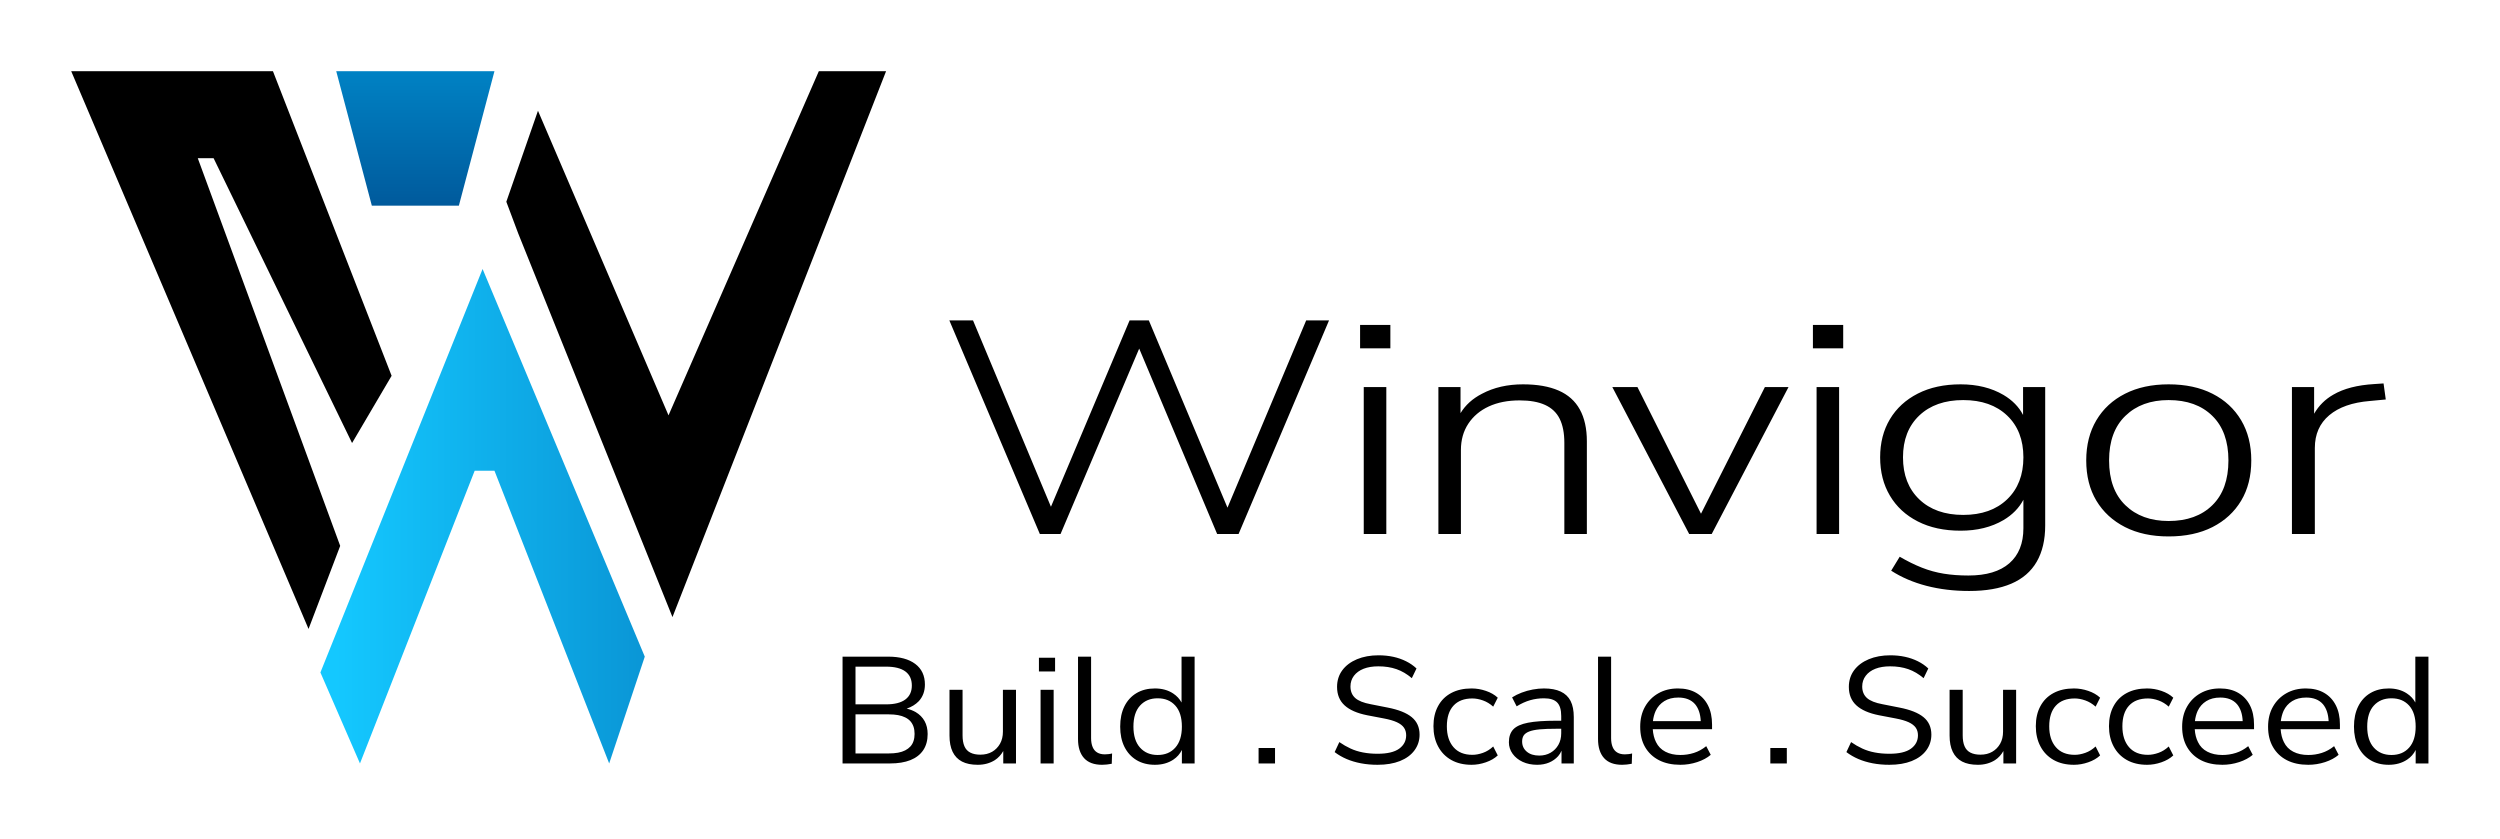
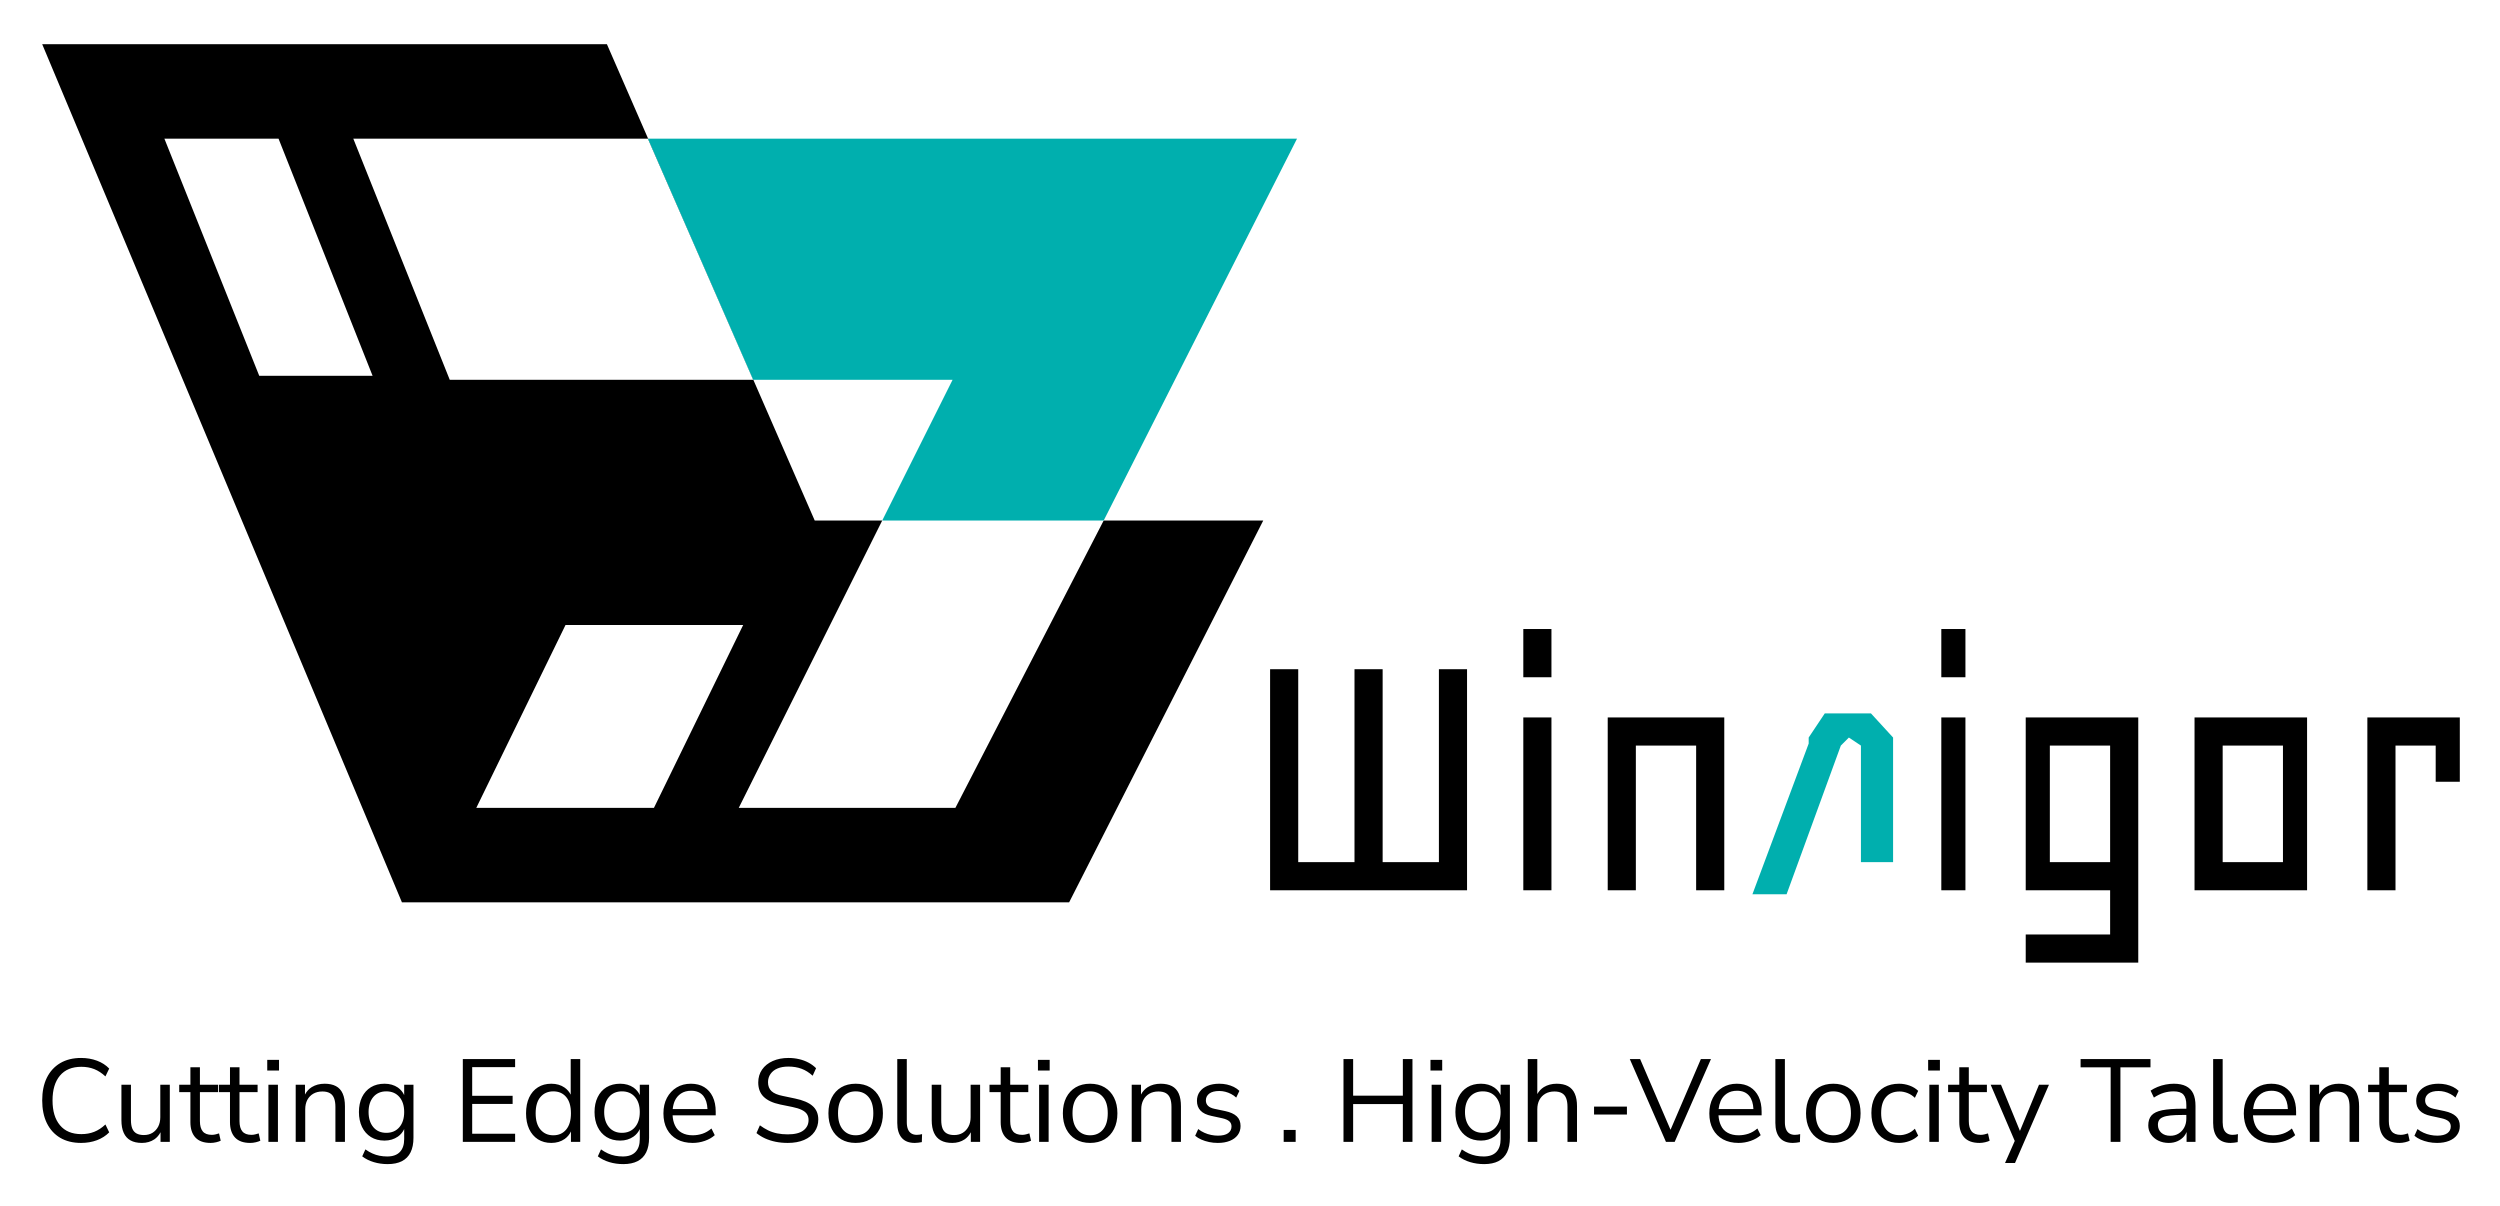
- <svg xmlns="http://www.w3.org/2000/svg" viewBox="0 2 632 212" role="img" aria-label="Winvigor">
-   <defs>
-     <linearGradient id="wvA" x1="0" y1="20" x2="0" y2="54" gradientUnits="userSpaceOnUse">
-       <stop offset="0" stop-color="#0082C4" />
-       <stop offset="1" stop-color="#005A9C" />
-     </linearGradient>
-     <linearGradient id="wvB" x1="85" y1="0" x2="163" y2="0" gradientUnits="userSpaceOnUse">
-       <stop offset="0" stop-color="#14C8FF" />
-       <stop offset="1" stop-color="#0A96D6" />
-     </linearGradient>
-   </defs>
-   <path fill="#000000" d="M18 20H69L99 97L89 114L54 42L50 42L86 140L78 161Z" />
-   <path fill="#000000" d="M136 30L128 53L131 61L170 158L224 20H207L169 107Z" />
-   <path fill="url(#wvA)" d="M85 20H125L116 54H94Z" />
-   <path fill="url(#wvB)" d="M122 70L81 172L91 195L120 121H125L154 195L163 168Z" />
-   <path fill="#000000" transform="translate(0 0) translate(240 137) scale(1.219 1) translate(-2.604 0)" d="M25.66 0L21.37 0L2.60-54.00L7.51-54.00L23.67-6.89L39.98-54.00L43.97-54.00L60.28-6.66L76.60-54.00L81.34-54.00L62.58 0L58.14 0L41.97-46.88L25.66 0ZM94.06-46.95L87.78-46.95L87.78-52.85L94.06-52.85L94.06-46.95ZM93.22 0L88.54 0L88.54-37.15L93.22-37.15L93.22 0ZM108.69 0L104.02 0L104.02-37.15L108.61-37.15L108.61-30.56Q110.14-33.63 113.06-35.46L113.06-35.46Q116.73-37.84 121.56-37.84L121.56-37.84Q126-37.84 128.95-36.27Q131.90-34.70 133.35-31.48Q134.81-28.26 134.81-23.44L134.81-23.44L134.81 0L130.14 0L130.14-23.06Q130.14-26.73 129.18-29.11Q128.22-31.48 126.15-32.63Q124.09-33.78 120.87-33.78L120.87-33.78Q117.19-33.78 114.47-32.25Q111.75-30.71 110.22-27.88Q108.69-25.05 108.69-21.22L108.69-21.22L108.69 0ZM160.70 0L156.03 0L140.09-37.15L145.30-37.15L158.48-5.13L171.73-37.15L176.63-37.15L160.70 0ZM187.97-46.95L181.69-46.95L181.69-52.85L187.97-52.85L187.97-46.95ZM187.12 0L182.45 0L182.45-37.15L187.12-37.15L187.12 0ZM214.09 14.40L214.09 14.40Q209.34 14.40 205.24 13.10Q201.14 11.80 197.92 9.27L197.92 9.27L199.69 5.74Q202.06 7.43 204.28 8.50Q206.50 9.57 208.84 10.03Q211.17 10.49 213.93 10.49L213.93 10.49Q219.52 10.49 222.43 7.39Q225.34 4.29 225.34-1.46L225.34-1.46L225.34-8.66Q223.97-5.51 221.21-3.52L221.21-3.52Q217.46-0.84 212.32-0.84Q207.19-0.84 203.44-3.18Q199.69-5.51 197.66-9.69Q195.63-13.86 195.63-19.38Q195.63-24.89 197.66-29.03Q199.69-33.17 203.44-35.50Q207.19-37.84 212.32-37.84Q217.46-37.84 221.21-35.16L221.21-35.16Q223.97-33.17 225.27-30.10L225.27-30.10L225.27-37.15L229.86-37.15L229.86-2.14Q229.86 3.29 228.10 7.01Q226.34 10.72 222.82 12.56Q219.29 14.40 214.09 14.40ZM212.86-4.83Q218.60-4.83 221.97-8.77Q225.34-12.71 225.34-19.38Q225.34-26.04 221.97-29.95Q218.60-33.86 212.86-33.86Q207.11-33.86 203.74-29.95Q200.37-26.04 200.37-19.38Q200.37-12.71 203.74-8.77Q207.11-4.83 212.86-4.83ZM255.45 0.61L255.45 0.61Q250.24 0.61 246.41-1.76Q242.58-4.14 240.47-8.43Q238.37-12.71 238.37-18.61L238.37-18.61Q238.37-24.43 240.47-28.76Q242.58-33.09 246.41-35.46Q250.24-37.84 255.45-37.84L255.45-37.84Q260.73-37.84 264.56-35.46Q268.39-33.09 270.50-28.76Q272.60-24.43 272.60-18.61L272.60-18.61Q272.60-12.71 270.50-8.43Q268.39-4.14 264.56-1.76Q260.73 0.61 255.45 0.61ZM255.45-3.29L255.45-3.29Q261.19-3.29 264.52-7.28Q267.86-11.26 267.86-18.61L267.86-18.61Q267.86-25.89 264.52-29.87Q261.19-33.86 255.45-33.86L255.45-33.86Q249.86-33.86 246.49-29.87Q243.11-25.89 243.11-18.61L243.11-18.61Q243.11-11.26 246.49-7.28Q249.86-3.29 255.45-3.29ZM285.78 0L281.03 0L281.03-37.15L285.63-37.15L285.63-30.41Q287.08-33.47 289.61-35.23L289.61-35.23Q292.83-37.53 298.11-37.91L298.11-37.91L300.03-38.07L300.49-34.01L297.19-33.63Q291.75-33.09 288.77-30.03Q285.78-26.96 285.78-21.75L285.78-21.75L285.78 0Z" />
-   <path fill="#000000" transform="translate(213 195) scale(1.066 1) translate(-3.332 0)" d="M14.59 0L3.33 0L3.33-27.00L14.13-27.00Q18.27-27.00 20.57-25.16Q22.86-23.32 22.86-19.95L22.86-19.95Q22.86-17.43 21.41-15.74L21.41-15.74Q20.26-14.48 18.54-13.86L18.54-13.86Q19.72-13.56 20.68-12.98L20.68-12.98Q22.06-12.10 22.79-10.70Q23.51-9.31 23.51-7.43L23.51-7.43Q23.51-5.02 22.46-3.35Q21.41-1.69 19.42-0.84Q17.43 0 14.59 0L14.59 0ZM6.40-12.41L6.40-2.53L14.29-2.53Q15.51-2.53 16.49-2.72Q17.46-2.91 18.19-3.31Q18.92-3.71 19.42-4.29Q19.91-4.86 20.16-5.67Q20.41-6.47 20.41-7.47L20.41-7.47Q20.41-8.50 20.16-9.29Q19.91-10.07 19.42-10.67Q18.92-11.26 18.19-11.64Q17.46-12.03 16.49-12.22Q15.51-12.41 14.29-12.41L14.29-12.41L6.40-12.41ZM6.40-24.47L6.40-14.94L13.67-14.94Q16.66-14.94 18.21-16.16Q19.76-17.39 19.76-19.69L19.76-19.69Q19.76-22.06 18.21-23.27Q16.66-24.47 13.67-24.47L13.67-24.47L6.40-24.47ZM35.39 0.34L35.39 0.34Q33.13 0.34 31.65-0.48Q30.18-1.30 29.43-2.95Q28.69-4.60 28.69-7.05L28.69-7.05L28.69-18.61L31.79-18.61L31.79-7.09Q31.79-5.44 32.23-4.35Q32.67-3.26 33.63-2.74Q34.58-2.22 36.00-2.22L36.00-2.22Q37.61-2.22 38.80-2.95Q39.98-3.68 40.67-4.98Q41.36-6.28 41.36-8.04L41.36-8.04L41.36-18.61L44.46-18.61L44.46 0L41.44 0L41.44-3.14Q40.67-1.69 39.45-0.84L39.45-0.84Q37.69 0.34 35.39 0.34ZM53.73-23.25L49.90-23.25L49.90-26.73L53.73-26.73L53.73-23.25ZM53.39 0L50.29 0L50.29-18.61L53.39-18.61L53.39 0ZM64.88 0.34L64.88 0.34Q62.04 0.34 60.61-1.34Q59.17-3.03 59.17-6.17L59.17-6.17L59.17-27.00L62.27-27.00L62.27-6.40Q62.27-5.06 62.64-4.14Q63.00-3.22 63.73-2.76Q64.46-2.30 65.53-2.30L65.53-2.30Q65.99-2.30 66.43-2.36Q66.87-2.41 67.25-2.53L67.25-2.53L67.17 0.08Q66.56 0.19 66.01 0.27Q65.45 0.34 64.88 0.34ZM77.40 0.34L77.40 0.34Q74.91 0.34 73.05-0.84Q71.20-2.03 70.18-4.19Q69.17-6.36 69.17-9.31L69.17-9.31Q69.17-12.29 70.18-14.46Q71.20-16.62 73.05-17.79Q74.91-18.96 77.40-18.96L77.40-18.96Q79.93-18.96 81.73-17.69L81.73-17.69Q83.03-16.77 83.72-15.40L83.72-15.40L83.72-27.00L86.82-27.00L86.82 0L83.80 0L83.80-3.41Q83.11-1.91 81.77-0.96L81.77-0.96Q79.93 0.34 77.40 0.34ZM78.05-2.14L78.05-2.14Q80.69-2.14 82.24-4.00Q83.80-5.86 83.80-9.31L83.80-9.31Q83.80-12.79 82.24-14.63Q80.69-16.47 78.05-16.47L78.05-16.47Q75.45-16.47 73.88-14.63Q72.31-12.79 72.31-9.31L72.31-9.31Q72.31-5.86 73.88-4.00Q75.45-2.14 78.05-2.14ZM105.89 0L101.99 0L101.99-3.91L105.89-3.91L105.89 0ZM130.21 0.34L130.21 0.34Q128.11 0.34 126.25-0.04Q124.39-0.42 122.84-1.13Q121.29-1.84 120.03-2.87L120.03-2.87L121.14-5.40Q122.44-4.44 123.80-3.77Q125.16-3.10 126.75-2.78Q128.34-2.45 130.21-2.45L130.21-2.45Q133.66-2.45 135.33-3.73Q136.99-5.02 136.99-7.12L136.99-7.12Q136.99-8.23 136.47-9.04Q135.96-9.84 134.79-10.42Q133.62-10.99 131.74-11.37L131.74-11.37L127.76-12.18Q124.16-12.94 122.38-14.69Q120.60-16.43 120.60-19.34L120.60-19.34Q120.60-21.75 121.84-23.55Q123.09-25.35 125.33-26.35Q127.57-27.34 130.44-27.34L130.44-27.34Q132.28-27.34 133.93-26.96Q135.57-26.58 136.97-25.83Q138.37-25.09 139.44-24.01L139.44-24.01L138.33-21.56Q136.61-23.13 134.69-23.84Q132.78-24.55 130.40-24.55L130.40-24.55Q128.37-24.55 126.90-23.94Q125.43-23.32 124.60-22.16Q123.78-20.99 123.78-19.46L123.78-19.46Q123.78-17.62 124.91-16.54Q126.04-15.47 128.60-14.97L128.60-14.97L132.59-14.13Q136.46-13.33 138.31-11.70Q140.17-10.07 140.17-7.28L140.17-7.28Q140.17-5.06 138.96-3.31Q137.76-1.57 135.52-0.61Q133.28 0.34 130.21 0.34ZM152.50 0.34L152.50 0.34Q149.71 0.34 147.68-0.88Q145.65-2.11 144.56-4.31Q143.46-6.51 143.46-9.42L143.46-9.42Q143.46-12.37 144.56-14.51Q145.65-16.66 147.68-17.81Q149.71-18.96 152.50-18.96L152.50-18.96Q154.23-18.96 155.91-18.34Q157.60-17.73 158.71-16.62L158.71-16.62L157.63-14.36Q156.52-15.43 155.20-15.93Q153.88-16.43 152.69-16.43L152.69-16.43Q149.78-16.43 148.21-14.61Q146.64-12.79 146.64-9.38L146.64-9.38Q146.64-6.05 148.21-4.12Q149.78-2.18 152.69-2.18L152.69-2.18Q153.88-2.18 155.20-2.68Q156.52-3.18 157.63-4.29L157.63-4.29L158.71-2.03Q157.60-0.92 155.89-0.29Q154.19 0.34 152.50 0.34ZM168.05 0.34L168.05 0.34Q166.14 0.34 164.62-0.40Q163.11-1.15 162.23-2.45Q161.35-3.75 161.35-5.36L161.35-5.36Q161.35-7.43 162.40-8.62Q163.46-9.80 165.89-10.30Q168.32-10.80 172.53-10.80L172.53-10.80L173.76-10.80L173.76-11.99Q173.76-14.36 172.80-15.41Q171.84-16.47 169.66-16.47L169.66-16.47Q167.97-16.47 166.40-15.99Q164.83-15.51 163.19-14.44L163.19-14.44L162.11-16.70Q163.11-17.39 164.37-17.90Q165.64-18.42 167.02-18.69Q168.40-18.96 169.66-18.96L169.66-18.96Q172.07-18.96 173.64-18.17Q175.21-17.39 175.98-15.80Q176.74-14.21 176.74-11.72L176.74-11.72L176.74 0L173.83 0L173.83-3.22Q173.53-2.45 173.03-1.84L173.03-1.84Q172.15-0.80 170.89-0.23Q169.62 0.34 168.05 0.34ZM173.76-7.62L173.76-8.77L172.57-8.77Q170.23-8.77 168.66-8.62Q167.09-8.46 166.17-8.08Q165.26-7.70 164.87-7.09Q164.49-6.47 164.49-5.55L164.49-5.55Q164.49-3.98 165.58-2.99Q166.67-1.99 168.55-1.99L168.55-1.99Q170.08-1.99 171.25-2.72Q172.42-3.45 173.09-4.71Q173.76-5.97 173.76-7.62L173.76-7.62ZM188.20 0.34L188.20 0.34Q185.36 0.34 183.93-1.34Q182.49-3.03 182.49-6.17L182.49-6.17L182.49-27.00L185.59-27.00L185.59-6.40Q185.59-5.06 185.96-4.14Q186.32-3.22 187.05-2.76Q187.77-2.30 188.85-2.30L188.85-2.30Q189.31-2.30 189.75-2.36Q190.19-2.41 190.57-2.53L190.57-2.53L190.49 0.08Q189.88 0.19 189.33 0.27Q188.77 0.34 188.20 0.34ZM202.02 0.34L202.02 0.34Q199.07 0.34 196.95-0.82Q194.82-1.99 193.65-4.14Q192.49-6.28 192.49-9.27L192.49-9.27Q192.49-12.18 193.63-14.34Q194.78-16.51 196.79-17.73Q198.80-18.96 201.45-18.96L201.45-18.96Q203.97-18.96 205.77-17.85Q207.57-16.74 208.55-14.71Q209.53-12.68 209.53-9.84L209.53-9.84L209.53-8.66L195.47-8.66Q195.59-6.78 196.24-5.40L196.24-5.40Q196.97-3.79 198.46-2.97Q199.95-2.14 202.02-2.14L202.02-2.14Q203.67-2.14 205.22-2.66Q206.77-3.18 208.15-4.37L208.15-4.37L209.22-2.18Q207.96-1.03 206.00-0.34Q204.05 0.34 202.02 0.34ZM195.51-10.69L195.51-10.69L206.85-10.69Q206.73-13.40 205.51-14.97L205.51-14.97Q204.13-16.66 201.52-16.66L201.52-16.66Q199.57-16.66 198.21-15.76Q196.85-14.86 196.16-13.29L196.16-13.29Q195.66-12.10 195.51-10.69ZM227.26 0L223.35 0L223.35-3.91L227.26-3.91L227.26 0ZM251.58 0.34L251.58 0.34Q249.47 0.34 247.61-0.04Q245.76-0.42 244.21-1.13Q242.66-1.84 241.39-2.87L241.39-2.87L242.50-5.40Q243.80-4.44 245.16-3.77Q246.52-3.10 248.11-2.78Q249.70-2.45 251.58-2.45L251.58-2.45Q255.03-2.45 256.69-3.73Q258.36-5.02 258.36-7.12L258.36-7.12Q258.36-8.23 257.84-9.04Q257.32-9.84 256.16-10.42Q254.99-10.99 253.11-11.37L253.11-11.37L249.13-12.18Q245.53-12.94 243.75-14.69Q241.97-16.43 241.97-19.34L241.97-19.34Q241.97-21.75 243.21-23.55Q244.46-25.35 246.70-26.35Q248.94-27.34 251.81-27.34L251.81-27.34Q253.65-27.34 255.29-26.96Q256.94-26.58 258.34-25.83Q259.74-25.09 260.81-24.01L260.81-24.01L259.70-21.56Q257.97-23.13 256.06-23.84Q254.14-24.55 251.77-24.55L251.77-24.55Q249.74-24.55 248.27-23.94Q246.79-23.32 245.97-22.16Q245.14-20.99 245.14-19.46L245.14-19.46Q245.14-17.62 246.27-16.54Q247.40-15.47 249.97-14.97L249.97-14.97L253.95-14.13Q257.82-13.33 259.68-11.70Q261.54-10.07 261.54-7.28L261.54-7.28Q261.54-5.06 260.33-3.31Q259.12-1.57 256.88-0.61Q254.64 0.34 251.58 0.34ZM272.57 0.34L272.57 0.34Q270.31 0.34 268.83-0.48Q267.36-1.30 266.61-2.95Q265.86-4.60 265.86-7.05L265.86-7.05L265.86-18.61L268.97-18.61L268.97-7.09Q268.97-5.44 269.41-4.35Q269.85-3.26 270.80-2.74Q271.76-2.22 273.18-2.22L273.18-2.22Q274.79-2.22 275.97-2.95Q277.16-3.68 277.85-4.98Q278.54-6.28 278.54-8.04L278.54-8.04L278.54-18.61L281.64-18.61L281.64 0L278.62 0L278.62-3.14Q277.85-1.69 276.63-0.84L276.63-0.84Q274.86 0.34 272.57 0.34ZM295.35 0.34L295.35 0.34Q292.56 0.34 290.53-0.88Q288.50-2.11 287.41-4.31Q286.31-6.51 286.31-9.42L286.31-9.42Q286.31-12.37 287.41-14.51Q288.50-16.66 290.53-17.81Q292.56-18.96 295.35-18.96L295.35-18.96Q297.08-18.96 298.76-18.34Q300.45-17.73 301.56-16.62L301.56-16.62L300.49-14.36Q299.37-15.43 298.05-15.93Q296.73-16.43 295.54-16.43L295.54-16.43Q292.63-16.43 291.06-14.61Q289.49-12.79 289.49-9.38L289.49-9.38Q289.49-6.05 291.06-4.12Q292.63-2.18 295.54-2.18L295.54-2.18Q296.73-2.18 298.05-2.68Q299.37-3.18 300.49-4.29L300.49-4.29L301.56-2.03Q300.45-0.92 298.74-0.29Q297.04 0.34 295.35 0.34ZM312.70 0.34L312.70 0.34Q309.91 0.34 307.88-0.88Q305.85-2.11 304.76-4.31Q303.66-6.51 303.66-9.42L303.66-9.42Q303.66-12.37 304.76-14.51Q305.85-16.66 307.88-17.81Q309.91-18.96 312.70-18.96L312.70-18.96Q314.43-18.96 316.11-18.34Q317.80-17.73 318.91-16.62L318.91-16.62L317.83-14.36Q316.72-15.43 315.40-15.93Q314.08-16.43 312.89-16.43L312.89-16.43Q309.98-16.43 308.41-14.61Q306.84-12.79 306.84-9.38L306.84-9.38Q306.84-6.05 308.41-4.12Q309.98-2.18 312.89-2.18L312.89-2.18Q314.08-2.18 315.40-2.68Q316.72-3.18 317.83-4.29L317.83-4.29L318.91-2.03Q317.80-0.92 316.09-0.29Q314.39 0.34 312.70 0.34ZM330.55 0.34L330.55 0.34Q327.60 0.34 325.47-0.82Q323.35-1.99 322.18-4.14Q321.01-6.28 321.01-9.27L321.01-9.27Q321.01-12.18 322.16-14.34Q323.31-16.51 325.32-17.73Q327.33-18.96 329.97-18.96L329.97-18.96Q332.50-18.96 334.30-17.85Q336.10-16.74 337.08-14.71Q338.06-12.68 338.06-9.84L338.06-9.84L338.06-8.66L324.00-8.66Q324.11-6.78 324.77-5.40L324.77-5.40Q325.49-3.79 326.99-2.97Q328.48-2.14 330.55-2.14L330.55-2.14Q332.20-2.14 333.75-2.66Q335.30-3.18 336.68-4.37L336.68-4.37L337.75-2.18Q336.49-1.03 334.53-0.34Q332.58 0.34 330.55 0.34ZM324.04-10.69L324.04-10.69L335.37-10.69Q335.26-13.40 334.03-14.97L334.03-14.97Q332.66-16.66 330.05-16.66L330.05-16.66Q328.10-16.66 326.74-15.76Q325.38-14.86 324.69-13.29L324.69-13.29Q324.19-12.10 324.04-10.69ZM350.92 0.34L350.92 0.34Q347.97 0.34 345.85-0.82Q343.72-1.99 342.56-4.14Q341.39-6.28 341.39-9.27L341.39-9.27Q341.39-12.18 342.54-14.34Q343.69-16.51 345.70-17.73Q347.71-18.96 350.35-18.96L350.35-18.96Q352.88-18.96 354.68-17.85Q356.48-16.74 357.45-14.71Q358.43-12.68 358.43-9.84L358.43-9.84L358.43-8.66L344.37-8.66Q344.49-6.78 345.14-5.40L345.14-5.40Q345.87-3.79 347.36-2.97Q348.86-2.14 350.92-2.14L350.92-2.14Q352.57-2.14 354.12-2.66Q355.67-3.18 357.05-4.37L357.05-4.37L358.12-2.18Q356.86-1.03 354.91-0.34Q352.95 0.34 350.92 0.34ZM344.41-10.69L344.41-10.69L355.75-10.69Q355.63-13.40 354.41-14.97L354.41-14.97Q353.03-16.66 350.43-16.66L350.43-16.66Q348.47-16.66 347.11-15.76Q345.75-14.86 345.06-13.29L345.06-13.29Q344.57-12.10 344.41-10.69ZM370.00 0.34L370.00 0.34Q367.51 0.34 365.65-0.84Q363.79-2.03 362.78-4.19Q361.76-6.36 361.76-9.31L361.76-9.31Q361.76-12.29 362.78-14.46Q363.79-16.62 365.65-17.79Q367.51-18.96 370.00-18.96L370.00-18.96Q372.52-18.96 374.32-17.69L374.32-17.69Q375.63-16.77 376.31-15.40L376.31-15.40L376.31-27.00L379.42-27.00L379.42 0L376.39 0L376.39-3.41Q375.70-1.91 374.36-0.96L374.36-0.96Q372.52 0.34 370.00 0.34ZM370.65-2.14L370.65-2.14Q373.29-2.14 374.84-4.00Q376.39-5.86 376.39-9.31L376.39-9.31Q376.39-12.79 374.84-14.63Q373.29-16.47 370.65-16.47L370.65-16.47Q368.04-16.47 366.47-14.63Q364.90-12.79 364.90-9.31L364.90-9.31Q364.90-5.86 366.47-4.00Q368.04-2.14 370.65-2.14Z" />
+ <svg xmlns="http://www.w3.org/2000/svg" viewBox="16 66 622 300" role="img" aria-label="Winvigor">
+   <path fill="#000000" fill-rule="evenodd" d="M26.5 77H167L218.7 195.5H235.5L199.8 267H253.7L290.6 195.5H330.3L282 290.5H116Z M56.9 100.5H85.3L108.7 159.5H80.5Z M103.9 100.5H177.2L203.4 160.5H127.9Z M156.7 221.5H200.9L178.7 267H134.5Z" />
+   <path fill="#00AFAE" d="M177.2 100.5H338.7L290.6 195.5H235.5L253 160.5H203.4Z" />
+   <path fill="#000000" d="M332 232.5H339V287.5H332ZM353 232.5H360V287.5H353ZM374 232.5H381V287.5H374ZM332 280.5H381V287.5H332ZM395 222.5H402V234.5H395ZM395 244.5H402V287.5H395ZM416 244.5H445V251.5H416ZM416 244.5H423V287.5H416ZM438 244.5H445V287.5H438ZM499 222.5H505V234.5H499ZM499 244.5H505V287.5H499ZM520 244.5H548V251.5H520ZM520 244.5H526V287.5H520ZM541 244.5H548V305.5H541ZM520 280.5H548V287.5H520ZM520 298.5H548V305.5H520ZM562 244.5H590V251.5H562ZM562 280.5H590V287.5H562ZM562 244.5H569V287.5H562ZM584 244.5H590V287.5H584ZM605 244.5H628V251.5H605ZM605 244.5H612V287.5H605ZM622 244.5H628V260.5H622Z" />
+   <path fill="#00AFAE" d="M470 243.5H481.5L487 249.5V280.5H479V251.5L476 249.5L474 251.5L460.5 288.5H452L466 251V249.5Z" />
+   <path fill="#000000" d="M36.18 350.36L36.18 350.36Q33.14 350.36 30.97 349.08Q28.81 347.79 27.65 345.42Q26.50 343.05 26.50 339.78L26.50 339.78Q26.50 336.50 27.65 334.15Q28.81 331.80 30.97 330.51Q33.14 329.22 36.18 329.22L36.18 329.22Q38.31 329.22 40.13 329.90Q41.94 330.57 43.17 331.86L43.17 331.86L42.23 333.81Q40.89 332.56 39.44 331.99Q37.99 331.42 36.24 331.42L36.24 331.42Q32.76 331.42 30.92 333.61Q29.07 335.80 29.07 339.78L29.07 339.78Q29.07 343.76 30.92 345.96Q32.76 348.17 36.24 348.17L36.24 348.17Q37.99 348.17 39.44 347.60Q40.89 347.03 42.23 345.77L42.23 345.77L43.17 347.73Q41.94 348.99 40.13 349.68Q38.31 350.36 36.18 350.36ZM51.32 350.36L51.32 350.36Q49.60 350.36 48.47 349.73Q47.35 349.11 46.78 347.85Q46.21 346.59 46.21 344.72L46.21 344.72L46.21 335.89L48.58 335.89L48.58 344.69Q48.58 345.95 48.91 346.78Q49.25 347.61 49.98 348.01Q50.71 348.40 51.79 348.40L51.79 348.40Q53.02 348.40 53.93 347.85Q54.83 347.29 55.36 346.30Q55.88 345.30 55.88 343.96L55.88 343.96L55.88 335.89L58.25 335.89L58.25 350.10L55.94 350.10L55.94 347.70Q55.36 348.81 54.42 349.46L54.42 349.46Q53.08 350.36 51.32 350.36ZM68.40 350.36L68.40 350.36Q65.88 350.36 64.63 349.02Q63.37 347.67 63.37 345.19L63.37 345.19L63.37 337.73L60.59 337.73L60.59 335.89L63.37 335.89L63.37 331.53L65.74 331.53L65.74 335.89L70.24 335.89L70.24 337.73L65.74 337.73L65.74 344.95Q65.74 346.62 66.44 347.48Q67.14 348.35 68.72 348.35L68.72 348.35Q69.19 348.35 69.66 348.23Q70.12 348.11 70.50 347.99L70.50 347.99L70.91 349.81Q70.53 350.01 69.80 350.19Q69.07 350.36 68.40 350.36ZM78.25 350.36L78.25 350.36Q75.74 350.36 74.48 349.02Q73.22 347.67 73.22 345.19L73.22 345.19L73.22 337.73L70.45 337.73L70.45 335.89L73.22 335.89L73.22 331.53L75.59 331.53L75.59 335.89L80.09 335.89L80.09 337.73L75.59 337.73L75.59 344.95Q75.59 346.62 76.29 347.48Q77.00 348.35 78.57 348.35L78.57 348.35Q79.04 348.35 79.51 348.23Q79.98 348.11 80.36 347.99L80.36 347.99L80.77 349.81Q80.39 350.01 79.66 350.19Q78.93 350.36 78.25 350.36ZM85.42 332.35L82.49 332.35L82.49 329.69L85.42 329.69L85.42 332.35ZM85.15 350.10L82.78 350.10L82.78 335.89L85.15 335.89L85.15 350.10ZM91.94 350.10L89.57 350.10L89.57 335.89L91.88 335.89L91.88 338.32Q92.49 337.15 93.57 336.47L93.57 336.47Q94.95 335.63 96.76 335.63L96.76 335.63Q98.46 335.63 99.58 336.23Q100.71 336.83 101.26 338.08Q101.82 339.34 101.82 341.24L101.82 341.24L101.82 350.10L99.45 350.10L99.45 341.39Q99.45 340.07 99.11 339.22Q98.78 338.38 98.06 337.97Q97.35 337.56 96.21 337.56L96.21 337.56Q94.92 337.56 93.95 338.11Q92.99 338.67 92.46 339.66Q91.94 340.66 91.94 342.00L91.94 342.00L91.94 350.10ZM112.46 355.63L112.46 355.63Q110.62 355.63 109.00 355.14Q107.37 354.66 106.12 353.70L106.12 353.70L106.91 351.97Q107.78 352.59 108.65 352.98Q109.51 353.37 110.43 353.55Q111.35 353.73 112.35 353.73L112.35 353.73Q114.42 353.73 115.49 352.61Q116.56 351.50 116.56 349.40L116.56 349.40L116.56 346.91Q116.03 348.05 115.01 348.78L115.01 348.78Q113.57 349.78 111.67 349.78L111.67 349.78Q109.71 349.78 108.28 348.89Q106.85 347.99 106.07 346.39Q105.30 344.78 105.30 342.67Q105.30 340.57 106.07 338.97Q106.85 337.38 108.28 336.50Q109.71 335.63 111.67 335.63L111.67 335.63Q113.60 335.63 115.01 336.59L115.01 336.59Q116.06 337.35 116.56 338.46L116.56 338.46L116.56 335.89L118.87 335.89L118.87 349.08Q118.87 351.24 118.15 352.70Q117.43 354.16 116.00 354.90Q114.57 355.63 112.46 355.63ZM112.11 347.85L112.11 347.85Q114.16 347.85 115.36 346.45Q116.56 345.04 116.56 342.67Q116.56 340.31 115.36 338.92Q114.16 337.53 112.11 337.53L112.11 337.53Q110.09 337.53 108.89 338.92Q107.70 340.31 107.70 342.67Q107.70 345.04 108.89 346.45Q110.09 347.85 112.11 347.85ZM144.16 350.10L131.15 350.10L131.15 329.49L144.16 329.49L144.16 331.50L133.48 331.50L133.48 338.64L143.54 338.64L143.54 340.66L133.48 340.66L133.48 348.08L144.16 348.08L144.16 350.10ZM153.16 350.36L153.16 350.36Q151.26 350.36 149.84 349.46Q148.43 348.55 147.65 346.90Q146.88 345.25 146.88 342.99L146.88 342.99Q146.88 340.71 147.65 339.06Q148.43 337.41 149.84 336.52Q151.26 335.63 153.16 335.63L153.16 335.63Q155.09 335.63 156.47 336.59L156.47 336.59Q157.46 337.29 157.99 338.35L157.99 338.35L157.99 329.49L160.36 329.49L160.36 350.10L158.05 350.10L158.05 347.50Q157.52 348.64 156.50 349.37L156.50 349.37Q155.09 350.36 153.16 350.36ZM153.66 348.46L153.66 348.46Q155.68 348.46 156.86 347.04Q158.05 345.63 158.05 342.99L158.05 342.99Q158.05 340.33 156.86 338.93Q155.68 337.53 153.66 337.53L153.66 337.53Q151.67 337.53 150.47 338.93Q149.27 340.33 149.27 342.99L149.27 342.99Q149.27 345.63 150.47 347.04Q151.67 348.46 153.66 348.46ZM171.09 355.63L171.09 355.63Q169.24 355.63 167.62 355.14Q166.00 354.66 164.74 353.70L164.74 353.70L165.53 351.97Q166.41 352.59 167.27 352.98Q168.13 353.37 169.05 353.55Q169.97 353.73 170.97 353.73L170.97 353.73Q173.04 353.73 174.11 352.61Q175.18 351.50 175.18 349.40L175.18 349.40L175.18 346.91Q174.65 348.05 173.63 348.78L173.63 348.78Q172.20 349.78 170.30 349.78L170.30 349.78Q168.34 349.78 166.90 348.89Q165.47 347.99 164.70 346.39Q163.92 344.78 163.92 342.67Q163.92 340.57 164.70 338.97Q165.47 337.38 166.90 336.50Q168.34 335.63 170.30 335.63L170.30 335.63Q172.23 335.63 173.63 336.59L173.63 336.59Q174.68 337.35 175.18 338.46L175.18 338.46L175.18 335.89L177.49 335.89L177.49 349.08Q177.49 351.24 176.77 352.70Q176.06 354.16 174.62 354.90Q173.19 355.63 171.09 355.63ZM170.73 347.85L170.73 347.85Q172.78 347.85 173.98 346.45Q175.18 345.04 175.18 342.67Q175.18 340.31 173.98 338.92Q172.78 337.53 170.73 337.53L170.73 337.53Q168.72 337.53 167.52 338.92Q166.32 340.31 166.32 342.67Q166.32 345.04 167.52 346.45Q168.72 347.85 170.73 347.85ZM188.34 350.36L188.34 350.36Q186.09 350.36 184.46 349.47Q182.84 348.58 181.95 346.94Q181.06 345.30 181.06 343.02L181.06 343.02Q181.06 340.80 181.93 339.15Q182.81 337.50 184.35 336.56Q185.88 335.63 187.90 335.63L187.90 335.63Q189.83 335.63 191.20 336.47Q192.58 337.32 193.32 338.87Q194.07 340.42 194.07 342.59L194.07 342.59L194.07 343.49L183.34 343.49Q183.42 344.92 183.92 345.98L183.92 345.98Q184.48 347.21 185.62 347.83Q186.76 348.46 188.34 348.46L188.34 348.46Q189.59 348.46 190.78 348.07Q191.96 347.67 193.01 346.77L193.01 346.77L193.83 348.43Q192.87 349.31 191.38 349.84Q189.89 350.36 188.34 350.36ZM183.37 341.94L183.37 341.94L192.02 341.94Q191.93 339.87 191.00 338.67L191.00 338.67Q189.94 337.38 187.96 337.38L187.96 337.38Q186.47 337.38 185.43 338.07Q184.39 338.76 183.86 339.95L183.86 339.95Q183.48 340.86 183.37 341.94ZM211.99 350.36L211.99 350.36Q210.38 350.36 208.96 350.07Q207.55 349.78 206.36 349.24Q205.18 348.70 204.21 347.91L204.21 347.91L205.06 345.98Q206.06 346.71 207.09 347.22Q208.13 347.73 209.34 347.98Q210.56 348.23 211.99 348.23L211.99 348.23Q214.62 348.23 215.89 347.25Q217.17 346.27 217.17 344.66L217.17 344.66Q217.17 343.81 216.77 343.20Q216.38 342.59 215.48 342.15Q214.59 341.71 213.16 341.42L213.16 341.42L210.12 340.80Q207.37 340.22 206.01 338.89Q204.65 337.56 204.65 335.33L204.65 335.33Q204.65 333.49 205.60 332.12Q206.55 330.74 208.26 329.98Q209.97 329.22 212.17 329.22L212.17 329.22Q213.57 329.22 214.83 329.52Q216.08 329.81 217.15 330.38Q218.22 330.95 219.04 331.77L219.04 331.77L218.19 333.64Q216.87 332.44 215.41 331.90Q213.95 331.36 212.14 331.36L212.14 331.36Q210.59 331.36 209.46 331.83Q208.34 332.29 207.71 333.19Q207.08 334.08 207.08 335.25L207.08 335.25Q207.08 336.65 207.94 337.47Q208.80 338.29 210.76 338.67L210.76 338.67L213.80 339.31Q216.76 339.92 218.17 341.17Q219.59 342.41 219.59 344.54L219.59 344.54Q219.59 346.24 218.67 347.57Q217.75 348.90 216.04 349.63Q214.33 350.36 211.99 350.36ZM228.89 350.36L228.89 350.36Q226.81 350.36 225.29 349.46Q223.77 348.55 222.94 346.90Q222.11 345.25 222.11 342.99L222.11 342.99Q222.11 340.74 222.94 339.09Q223.77 337.44 225.29 336.53Q226.81 335.63 228.89 335.63L228.89 335.63Q230.97 335.63 232.49 336.53Q234.01 337.44 234.84 339.09Q235.67 340.74 235.67 342.99L235.67 342.99Q235.67 345.25 234.84 346.90Q234.01 348.55 232.49 349.46Q230.97 350.36 228.89 350.36ZM228.89 348.46L228.89 348.46Q230.91 348.46 232.09 347.04Q233.28 345.63 233.28 342.97L233.28 342.97Q233.28 340.33 232.09 338.93Q230.91 337.53 228.89 337.53L228.89 337.53Q226.90 337.53 225.70 338.93Q224.50 340.33 224.50 342.97L224.50 342.97Q224.50 345.63 225.70 347.04Q226.90 348.46 228.89 348.46ZM243.60 350.36L243.60 350.36Q241.43 350.36 240.34 349.08Q239.24 347.79 239.24 345.39L239.24 345.39L239.24 329.49L241.61 329.49L241.61 345.22Q241.61 346.24 241.89 346.94Q242.17 347.64 242.72 347.99Q243.28 348.35 244.09 348.35L244.09 348.35Q244.45 348.35 244.78 348.30Q245.12 348.26 245.41 348.17L245.41 348.17L245.35 350.16Q244.88 350.25 244.46 350.30Q244.04 350.36 243.60 350.36ZM252.93 350.36L252.93 350.36Q251.20 350.36 250.07 349.73Q248.95 349.11 248.38 347.85Q247.81 346.59 247.81 344.72L247.81 344.72L247.81 335.89L250.18 335.89L250.18 344.69Q250.18 345.95 250.51 346.78Q250.85 347.61 251.58 348.01Q252.31 348.40 253.39 348.40L253.39 348.40Q254.62 348.40 255.53 347.85Q256.43 347.29 256.96 346.30Q257.49 345.30 257.49 343.96L257.49 343.96L257.49 335.89L259.85 335.89L259.85 350.10L257.54 350.10L257.54 347.70Q256.96 348.81 256.02 349.46L256.02 349.46Q254.68 350.36 252.93 350.36ZM270.00 350.36L270.00 350.36Q267.49 350.36 266.23 349.02Q264.97 347.67 264.97 345.19L264.97 345.19L264.97 337.73L262.19 337.73L262.19 335.89L264.97 335.89L264.97 331.53L267.34 331.53L267.34 335.89L271.84 335.89L271.84 337.73L267.34 337.73L267.34 344.95Q267.34 346.62 268.04 347.48Q268.74 348.35 270.32 348.35L270.32 348.35Q270.79 348.35 271.26 348.23Q271.73 348.11 272.11 347.99L272.11 347.99L272.52 349.81Q272.13 350.01 271.40 350.19Q270.67 350.36 270.00 350.36ZM277.16 332.35L274.24 332.35L274.24 329.69L277.16 329.69L277.16 332.35ZM276.90 350.10L274.53 350.10L274.53 335.89L276.90 335.89L276.90 350.10ZM287.22 350.36L287.22 350.36Q285.15 350.36 283.63 349.46Q282.11 348.55 281.27 346.90Q280.44 345.25 280.44 342.99L280.44 342.99Q280.44 340.74 281.27 339.09Q282.11 337.44 283.63 336.53Q285.15 335.63 287.22 335.63L287.22 335.63Q289.30 335.63 290.82 336.53Q292.34 337.44 293.17 339.09Q294.01 340.74 294.01 342.99L294.01 342.99Q294.01 345.25 293.17 346.90Q292.34 348.55 290.82 349.46Q289.30 350.36 287.22 350.36ZM287.22 348.46L287.22 348.46Q289.24 348.46 290.42 347.04Q291.61 345.63 291.61 342.97L291.61 342.97Q291.61 340.33 290.42 338.93Q289.24 337.53 287.22 337.53L287.22 337.53Q285.23 337.53 284.04 338.93Q282.84 340.33 282.84 342.97L282.84 342.97Q282.84 345.63 284.04 347.04Q285.23 348.46 287.22 348.46ZM299.94 350.10L297.57 350.10L297.57 335.89L299.88 335.89L299.88 338.32Q300.50 337.15 301.58 336.47L301.58 336.47Q302.95 335.63 304.77 335.63L304.77 335.63Q306.46 335.63 307.59 336.23Q308.71 336.83 309.27 338.08Q309.82 339.34 309.82 341.24L309.82 341.24L309.82 350.10L307.46 350.10L307.46 341.39Q307.46 340.07 307.12 339.22Q306.78 338.38 306.07 337.97Q305.35 337.56 304.21 337.56L304.21 337.56Q302.92 337.56 301.96 338.11Q300.99 338.67 300.47 339.66Q299.94 340.66 299.94 342.00L299.94 342.00L299.94 350.10ZM318.98 350.36L318.98 350.36Q317.86 350.36 316.83 350.14Q315.79 349.92 314.90 349.53Q314.00 349.14 313.36 348.58L313.36 348.58L314.12 346.91Q314.82 347.47 315.64 347.83Q316.46 348.20 317.31 348.37Q318.16 348.55 319.03 348.55L319.03 348.55Q320.70 348.55 321.55 347.94Q322.40 347.32 322.40 346.27L322.40 346.27Q322.40 345.45 321.84 344.97Q321.29 344.49 320.09 344.22L320.09 344.22L317.43 343.64Q315.58 343.26 314.69 342.32Q313.80 341.39 313.80 339.90L313.80 339.90Q313.80 338.58 314.49 337.63Q315.17 336.68 316.43 336.15Q317.69 335.63 319.36 335.63L319.36 335.63Q320.35 335.63 321.26 335.83Q322.16 336.04 322.97 336.43Q323.77 336.83 324.36 337.41L324.36 337.41L323.57 339.08Q323.01 338.55 322.31 338.19Q321.61 337.82 320.86 337.63Q320.12 337.44 319.36 337.44L319.36 337.44Q317.72 337.44 316.87 338.08Q316.02 338.73 316.02 339.78L316.02 339.78Q316.02 340.60 316.55 341.12Q317.07 341.65 318.19 341.88L318.19 341.88L320.85 342.44Q322.75 342.85 323.70 343.74Q324.65 344.63 324.65 346.15L324.65 346.15Q324.65 347.44 323.95 348.39Q323.24 349.34 321.97 349.85Q320.70 350.36 318.98 350.36ZM338.36 350.10L335.38 350.10L335.38 347.12L338.36 347.12L338.36 350.10ZM352.66 350.10L350.26 350.10L350.26 329.49L352.66 329.49L352.66 338.61L365.03 338.61L365.03 329.49L367.42 329.49L367.42 350.10L365.03 350.10L365.03 340.69L352.66 340.69L352.66 350.10ZM374.82 332.35L371.90 332.35L371.90 329.69L374.82 329.69L374.82 332.35ZM374.56 350.10L372.19 350.10L372.19 335.89L374.56 335.89L374.56 350.10ZM385.26 355.63L385.26 355.63Q383.42 355.63 381.79 355.14Q380.17 354.66 378.91 353.70L378.91 353.70L379.70 351.97Q380.58 352.59 381.44 352.98Q382.31 353.37 383.23 353.55Q384.15 353.73 385.14 353.73L385.14 353.73Q387.22 353.73 388.29 352.61Q389.35 351.50 389.35 349.40L389.35 349.40L389.35 346.91Q388.83 348.05 387.80 348.78L387.80 348.78Q386.37 349.78 384.47 349.78L384.47 349.78Q382.51 349.78 381.08 348.89Q379.65 347.99 378.87 346.39Q378.10 344.78 378.10 342.67Q378.10 340.57 378.87 338.97Q379.65 337.38 381.08 336.50Q382.51 335.63 384.47 335.63L384.47 335.63Q386.40 335.63 387.80 336.59L387.80 336.59Q388.86 337.35 389.35 338.46L389.35 338.46L389.35 335.89L391.66 335.89L391.66 349.08Q391.66 351.24 390.95 352.70Q390.23 354.16 388.80 354.90Q387.36 355.63 385.26 355.63ZM384.91 347.85L384.91 347.85Q386.96 347.85 388.15 346.45Q389.35 345.04 389.35 342.67Q389.35 340.31 388.15 338.92Q386.96 337.53 384.91 337.53L384.91 337.53Q382.89 337.53 381.69 338.92Q380.49 340.31 380.49 342.67Q380.49 345.04 381.69 346.45Q382.89 347.85 384.91 347.85ZM398.48 350.10L396.11 350.10L396.11 329.49L398.48 329.49L398.48 338.20Q399.09 337.12 400.11 336.47L400.11 336.47Q401.49 335.63 403.30 335.63L403.30 335.63Q405.00 335.63 406.12 336.24Q407.25 336.85 407.80 338.10Q408.36 339.34 408.36 341.24L408.36 341.24L408.36 350.10L405.99 350.10L405.99 341.39Q405.99 340.07 405.65 339.22Q405.32 338.38 404.60 337.97Q403.88 337.56 402.74 337.56L402.74 337.56Q401.46 337.56 400.49 338.11Q399.53 338.67 399.00 339.66Q398.48 340.66 398.48 342.00L398.48 342.00L398.48 350.10ZM420.78 343.29L412.60 343.29L412.60 341.33L420.78 341.33L420.78 343.29ZM432.66 350.10L430.49 350.10L421.49 329.49L424.06 329.49L431.63 347.09L439.18 329.49L441.69 329.49L432.66 350.10ZM448.56 350.36L448.56 350.36Q446.31 350.36 444.69 349.47Q443.06 348.58 442.17 346.94Q441.28 345.30 441.28 343.02L441.28 343.02Q441.28 340.80 442.16 339.15Q443.04 337.50 444.57 336.56Q446.11 335.63 448.12 335.63L448.12 335.63Q450.05 335.63 451.43 336.47Q452.80 337.32 453.55 338.87Q454.29 340.42 454.29 342.59L454.29 342.59L454.29 343.49L443.56 343.49Q443.65 344.92 444.15 345.98L444.15 345.98Q444.70 347.21 445.84 347.83Q446.98 348.46 448.56 348.46L448.56 348.46Q449.82 348.46 451.00 348.07Q452.19 347.67 453.24 346.77L453.24 346.77L454.06 348.43Q453.09 349.31 451.60 349.84Q450.11 350.36 448.56 350.36ZM443.59 341.94L443.59 341.94L452.25 341.94Q452.16 339.87 451.22 338.67L451.22 338.67Q450.17 337.38 448.18 337.38L448.18 337.38Q446.69 337.38 445.65 338.07Q444.61 338.76 444.09 339.95L444.09 339.95Q443.71 340.86 443.59 341.94ZM462.07 350.36L462.07 350.36Q459.91 350.36 458.81 349.08Q457.71 347.79 457.71 345.39L457.71 345.39L457.71 329.49L460.08 329.49L460.08 345.22Q460.08 346.24 460.36 346.94Q460.64 347.64 461.19 347.99Q461.75 348.35 462.57 348.35L462.57 348.35Q462.92 348.35 463.25 348.30Q463.59 348.26 463.88 348.17L463.88 348.17L463.82 350.16Q463.36 350.25 462.93 350.30Q462.51 350.36 462.07 350.36ZM472.13 350.36L472.13 350.36Q470.05 350.36 468.53 349.46Q467.01 348.55 466.18 346.90Q465.34 345.25 465.34 342.99L465.34 342.99Q465.34 340.74 466.18 339.09Q467.01 337.44 468.53 336.53Q470.05 335.63 472.13 335.63L472.13 335.63Q474.20 335.63 475.72 336.53Q477.24 337.44 478.08 339.09Q478.91 340.74 478.91 342.99L478.91 342.99Q478.91 345.25 478.08 346.90Q477.24 348.55 475.72 349.46Q474.20 350.36 472.13 350.36ZM472.13 348.46L472.13 348.46Q474.15 348.46 475.33 347.04Q476.51 345.63 476.51 342.97L476.51 342.97Q476.51 340.33 475.33 338.93Q474.15 337.53 472.13 337.53L472.13 337.53Q470.14 337.53 468.94 338.93Q467.74 340.33 467.74 342.97L467.74 342.97Q467.74 345.63 468.94 347.04Q470.14 348.46 472.13 348.46ZM488.50 350.36L488.50 350.36Q486.37 350.36 484.82 349.43Q483.27 348.49 482.43 346.81Q481.60 345.13 481.60 342.91L481.60 342.91Q481.60 340.66 482.43 339.02Q483.27 337.38 484.82 336.50Q486.37 335.63 488.50 335.63L488.50 335.63Q489.82 335.63 491.10 336.09Q492.39 336.56 493.24 337.41L493.24 337.41L492.42 339.14Q491.57 338.32 490.56 337.94Q489.55 337.56 488.65 337.56L488.65 337.56Q486.43 337.56 485.23 338.95Q484.03 340.33 484.03 342.94L484.03 342.94Q484.03 345.48 485.23 346.96Q486.43 348.43 488.65 348.43L488.65 348.43Q489.55 348.43 490.56 348.05Q491.57 347.67 492.42 346.83L492.42 346.83L493.24 348.55Q492.39 349.40 491.09 349.88Q489.79 350.36 488.50 350.36ZM498.65 332.35L495.72 332.35L495.72 329.69L498.65 329.69L498.65 332.35ZM498.38 350.10L496.02 350.10L496.02 335.89L498.38 335.89L498.38 350.10ZM508.50 350.36L508.50 350.36Q505.99 350.36 504.73 349.02Q503.47 347.67 503.47 345.19L503.47 345.19L503.47 337.73L500.69 337.73L500.69 335.89L503.47 335.89L503.47 331.53L505.84 331.53L505.84 335.89L510.34 335.89L510.34 337.73L505.84 337.73L505.84 344.95Q505.84 346.62 506.54 347.48Q507.24 348.35 508.82 348.35L508.82 348.35Q509.29 348.35 509.76 348.23Q510.23 348.11 510.61 347.99L510.61 347.99L511.02 349.81Q510.64 350.01 509.90 350.19Q509.17 350.36 508.50 350.36ZM517.33 355.36L514.85 355.36L517.27 349.87L511.28 335.89L513.85 335.89L518.56 347.38L523.30 335.89L525.78 335.89L517.33 355.36ZM543.56 350.10L541.13 350.10L541.13 331.56L533.65 331.56L533.65 329.49L551.04 329.49L551.04 331.56L543.56 331.56L543.56 350.10ZM555.60 350.36L555.60 350.36Q554.14 350.36 552.99 349.79Q551.83 349.22 551.16 348.23Q550.49 347.23 550.49 346.01L550.49 346.01Q550.49 344.43 551.29 343.52Q552.10 342.61 553.95 342.23Q555.81 341.85 559.03 341.85L559.03 341.85L559.96 341.85L559.96 340.95Q559.96 339.14 559.23 338.33Q558.50 337.53 556.83 337.53L556.83 337.53Q555.55 337.53 554.35 337.89Q553.15 338.26 551.89 339.08L551.89 339.08L551.07 337.35Q551.83 336.83 552.80 336.43Q553.76 336.04 554.82 335.83Q555.87 335.63 556.83 335.63L556.83 335.63Q558.67 335.63 559.87 336.23Q561.07 336.83 561.66 338.04Q562.24 339.25 562.24 341.15L562.24 341.15L562.24 350.10L560.02 350.10L560.02 347.64Q559.79 348.23 559.41 348.70L559.41 348.70Q558.73 349.49 557.77 349.92Q556.80 350.36 555.60 350.36ZM559.96 344.28L559.96 343.40L559.05 343.40Q557.27 343.40 556.07 343.52Q554.87 343.64 554.17 343.93Q553.47 344.22 553.18 344.69Q552.89 345.16 552.89 345.86L552.89 345.86Q552.89 347.06 553.72 347.82Q554.55 348.58 555.98 348.58L555.98 348.58Q557.15 348.58 558.05 348.02Q558.94 347.47 559.45 346.50Q559.96 345.54 559.96 344.28L559.96 344.28ZM570.98 350.36L570.98 350.36Q568.82 350.36 567.72 349.08Q566.63 347.79 566.63 345.39L566.63 345.39L566.63 329.49L569.00 329.49L569.00 345.22Q569.00 346.24 569.27 346.94Q569.55 347.64 570.11 347.99Q570.66 348.35 571.48 348.35L571.48 348.35Q571.83 348.35 572.17 348.30Q572.50 348.26 572.80 348.17L572.80 348.17L572.74 350.16Q572.27 350.25 571.85 350.30Q571.42 350.36 570.98 350.36ZM581.54 350.36L581.54 350.36Q579.29 350.36 577.67 349.47Q576.04 348.58 575.15 346.94Q574.26 345.30 574.26 343.02L574.26 343.02Q574.26 340.80 575.14 339.15Q576.01 337.50 577.55 336.56Q579.08 335.63 581.10 335.63L581.10 335.63Q583.03 335.63 584.40 336.47Q585.78 337.32 586.52 338.87Q587.27 340.42 587.27 342.59L587.27 342.59L587.27 343.49L576.54 343.49Q576.63 344.92 577.12 345.98L577.12 345.98Q577.68 347.21 578.82 347.83Q579.96 348.46 581.54 348.46L581.54 348.46Q582.80 348.46 583.98 348.07Q585.17 347.67 586.22 346.77L586.22 346.77L587.04 348.43Q586.07 349.31 584.58 349.84Q583.09 350.36 581.54 350.36ZM576.57 341.94L576.57 341.94L585.22 341.94Q585.14 339.87 584.20 338.67L584.20 338.67Q583.15 337.38 581.16 337.38L581.16 337.38Q579.67 337.38 578.63 338.07Q577.59 338.76 577.07 339.95L577.07 339.95Q576.69 340.86 576.57 341.94ZM593.06 350.10L590.69 350.10L590.69 335.89L593.00 335.89L593.00 338.32Q593.62 337.15 594.70 336.47L594.70 336.47Q596.07 335.63 597.88 335.63L597.88 335.63Q599.58 335.63 600.71 336.23Q601.83 336.83 602.39 338.08Q602.94 339.34 602.94 341.24L602.94 341.24L602.94 350.10L600.57 350.10L600.57 341.39Q600.57 340.07 600.24 339.22Q599.90 338.38 599.19 337.97Q598.47 337.56 597.33 337.56L597.33 337.56Q596.04 337.56 595.08 338.11Q594.11 338.67 593.59 339.66Q593.06 340.66 593.06 342.00L593.06 342.00L593.06 350.10ZM613.00 350.36L613.00 350.36Q610.49 350.36 609.23 349.02Q607.97 347.67 607.97 345.19L607.97 345.19L607.97 337.73L605.19 337.73L605.19 335.89L607.97 335.89L607.97 331.53L610.34 331.53L610.34 335.89L614.84 335.89L614.84 337.73L610.34 337.73L610.34 344.95Q610.34 346.62 611.04 347.48Q611.74 348.35 613.32 348.35L613.32 348.35Q613.79 348.35 614.26 348.23Q614.73 348.11 615.11 347.99L615.11 347.99L615.52 349.81Q615.13 350.01 614.40 350.19Q613.67 350.36 613.00 350.36ZM622.33 350.36L622.33 350.36Q621.22 350.36 620.18 350.14Q619.14 349.92 618.25 349.53Q617.36 349.14 616.71 348.58L616.71 348.58L617.47 346.91Q618.18 347.47 618.99 347.83Q619.81 348.20 620.66 348.37Q621.51 348.55 622.39 348.55L622.39 348.55Q624.05 348.55 624.90 347.94Q625.75 347.32 625.75 346.27L625.75 346.27Q625.75 345.45 625.19 344.97Q624.64 344.49 623.44 344.22L623.44 344.22L620.78 343.64Q618.94 343.26 618.04 342.32Q617.15 341.39 617.15 339.90L617.15 339.90Q617.15 338.58 617.84 337.63Q618.53 336.68 619.78 336.15Q621.04 335.63 622.71 335.63L622.71 335.63Q623.70 335.63 624.61 335.83Q625.51 336.04 626.32 336.43Q627.12 336.83 627.71 337.41L627.71 337.41L626.92 339.08Q626.36 338.55 625.66 338.19Q624.96 337.82 624.21 337.63Q623.47 337.44 622.71 337.44L622.71 337.44Q621.07 337.44 620.22 338.08Q619.37 338.73 619.37 339.78L619.37 339.78Q619.37 340.60 619.90 341.12Q620.43 341.65 621.54 341.88L621.54 341.88L624.20 342.44Q626.10 342.85 627.05 343.74Q628.00 344.63 628.00 346.15L628.00 346.15Q628.00 347.44 627.30 348.39Q626.60 349.34 625.32 349.85Q624.05 350.36 622.33 350.36Z" />
</svg>
